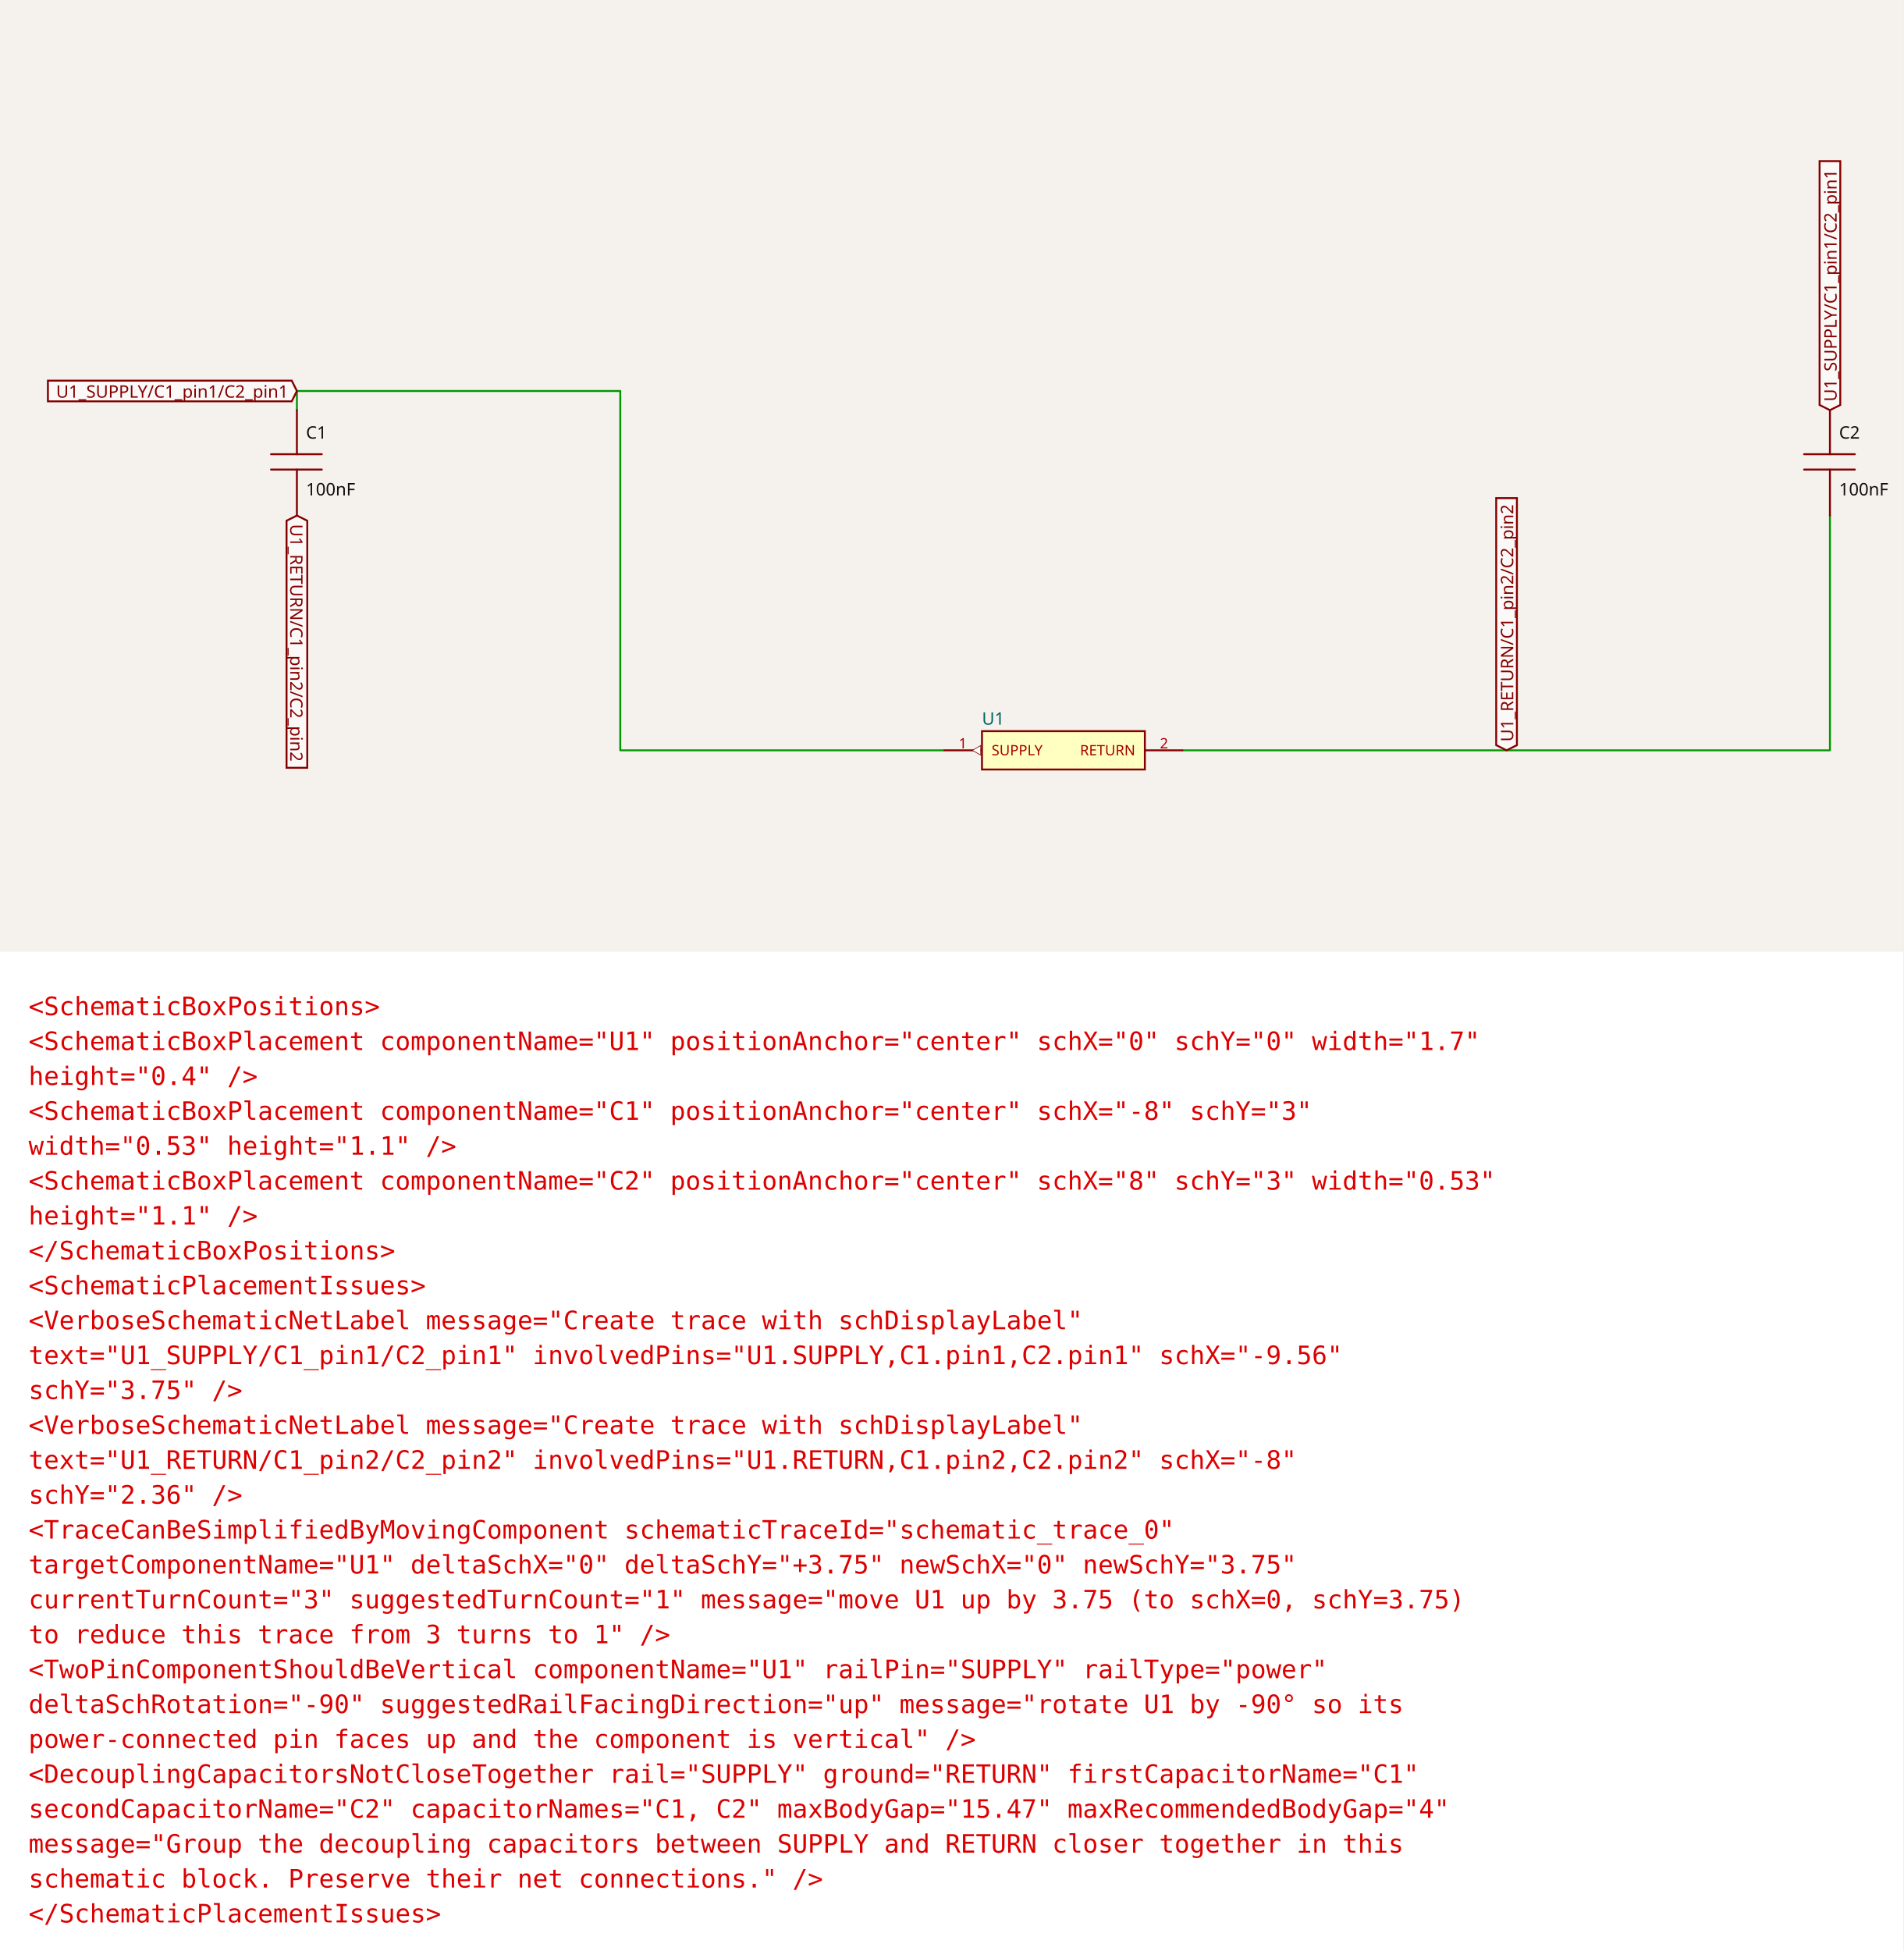
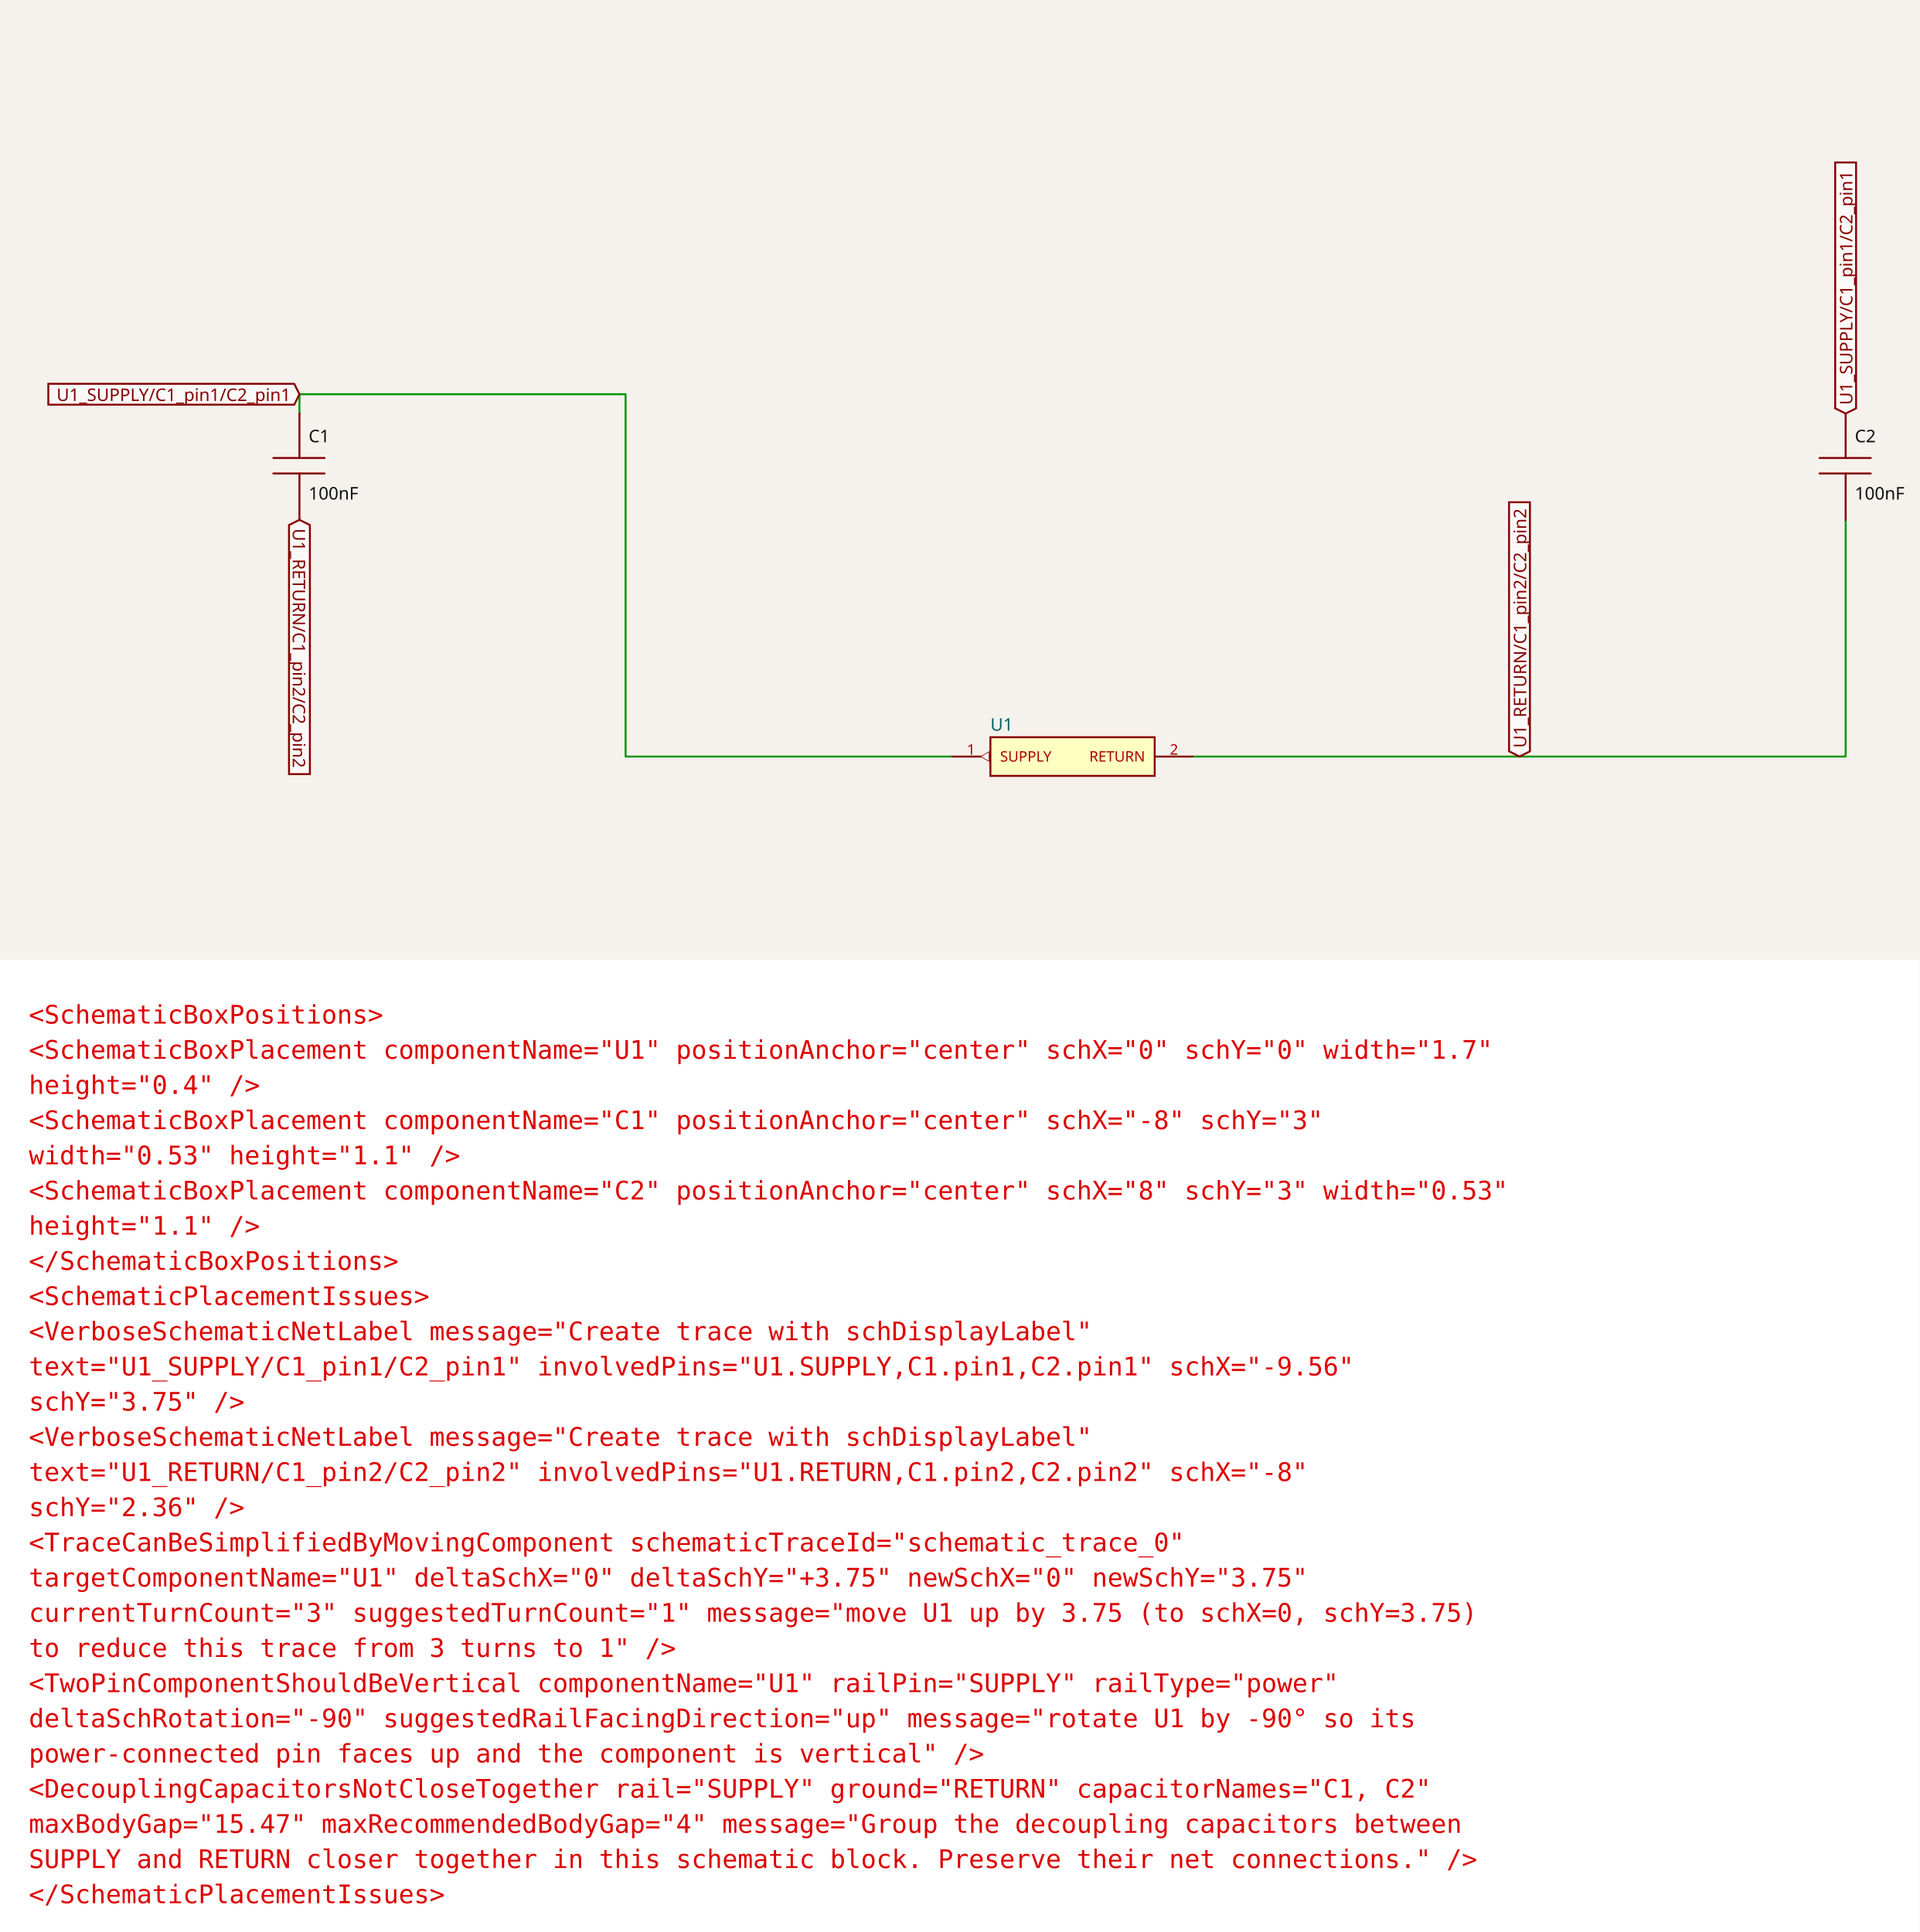
- <svg xmlns="http://www.w3.org/2000/svg" width="1200" height="1230" viewBox="0 0 1200 1230" role="img" aria-label="schematic analysis fixture">
+ <svg xmlns="http://www.w3.org/2000/svg" width="1200" height="1208" viewBox="0 0 1200 1208" role="img" aria-label="schematic analysis fixture">
  <g transform="translate(0, 0)">
    <style>
              .boundary { fill: rgb(245, 241, 237); }
              .schematic-boundary { fill: none; stroke: #fff; }
              .component { fill: none; stroke: rgb(132, 0, 0); }
              .chip { fill: rgb(255, 255, 194); stroke: rgb(132, 0, 0); }
              .component-pin { fill: none; stroke: rgb(132, 0, 0); }
              /* Basic per-trace hover fallback */
              .trace:hover {
                filter: invert(1);
              }
              .trace:hover .trace-crossing-outline {
                opacity: 0;
              }
              .trace:hover .trace-junction {
                filter: invert(1);
              }
              /* Net-hover highlighting: when a trace or its overlays are hovered,
                 invert color for all traces (base + overlays) sharing the same
                 subcircuit connectivity key. Also hide crossing outline during hover. */
              svg:has(:is(g.trace[data-subcircuit-connectivity-map-key="unnamedsubcircuitsubcircuit_source_group_0_connectivity_net0"], g.trace-overlays[data-subcircuit-connectivity-map-key="unnamedsubcircuitsubcircuit_source_group_0_connectivity_net0"]):hover) :is(g.trace[data-subcircuit-connectivity-map-key="unnamedsubcircuitsubcircuit_source_group_0_connectivity_net0"], g.trace-overlays[data-subcircuit-connectivity-map-key="unnamedsubcircuitsubcircuit_source_group_0_connectivity_net0"]) { filter: invert(1); }
svg:has(:is(g.trace[data-subcircuit-connectivity-map-key="unnamedsubcircuitsubcircuit_source_group_0_connectivity_net0"], g.trace-overlays[data-subcircuit-connectivity-map-key="unnamedsubcircuitsubcircuit_source_group_0_connectivity_net0"]):hover) g.trace-overlays[data-subcircuit-connectivity-map-key="unnamedsubcircuitsubcircuit_source_group_0_connectivity_net0"] .trace-crossing-outline { opacity: 0; }
svg:has(:is(g.trace[data-subcircuit-connectivity-map-key="unnamedsubcircuitsubcircuit_source_group_0_connectivity_net1"], g.trace-overlays[data-subcircuit-connectivity-map-key="unnamedsubcircuitsubcircuit_source_group_0_connectivity_net1"]):hover) :is(g.trace[data-subcircuit-connectivity-map-key="unnamedsubcircuitsubcircuit_source_group_0_connectivity_net1"], g.trace-overlays[data-subcircuit-connectivity-map-key="unnamedsubcircuitsubcircuit_source_group_0_connectivity_net1"]) { filter: invert(1); }
svg:has(:is(g.trace[data-subcircuit-connectivity-map-key="unnamedsubcircuitsubcircuit_source_group_0_connectivity_net1"], g.trace-overlays[data-subcircuit-connectivity-map-key="unnamedsubcircuitsubcircuit_source_group_0_connectivity_net1"]):hover) g.trace-overlays[data-subcircuit-connectivity-map-key="unnamedsubcircuitsubcircuit_source_group_0_connectivity_net1"] .trace-crossing-outline { opacity: 0; }
              .text { font-family: sans-serif; fill: rgb(0, 150, 0); }
              .pin-number { fill: rgb(169, 0, 0); }
              .port-label { fill: rgb(0, 100, 100); }
              .component-name { fill: rgb(0, 100, 100); }

            </style>
    <rect class="boundary" x="0" y="0" width="1200" height="600" />
    <g class="trace sch-trace" data-layer="base" data-circuit-json-type="schematic_trace" data-schematic-trace-id="schematic_trace_0" data-subcircuit-connectivity-map-key="unnamedsubcircuitsubcircuit_source_group_0_connectivity_net0">
      <path d="M 187.196 258.578 L 187.196 246.495 L 391.086 246.495 L 391.086 473.04 L 594.976 473.04" class="trace-invisible-hover-outline sch-trace-hitbox" stroke="rgb(0, 150, 0)" fill="none" stroke-width="9.666px" stroke-linecap="round" opacity="0" stroke-linejoin="round" />
      <path class="sch-trace-path" d="M 187.196 258.578 L 187.196 246.495 L 391.086 246.495 L 391.086 473.04 L 594.976 473.04" stroke="rgb(0, 150, 0)" fill="none" stroke-width="1.208px" stroke-linecap="round" stroke-linejoin="round" />
    </g>
    <g class="trace sch-trace" data-layer="base" data-circuit-json-type="schematic_trace" data-schematic-trace-id="schematic_trace_1" data-subcircuit-connectivity-map-key="unnamedsubcircuitsubcircuit_source_group_0_connectivity_net1">
      <path d="M 746.005 473.04 L 1153.785 473.04 L 1153.785 325.031" class="trace-invisible-hover-outline sch-trace-hitbox" stroke="rgb(0, 150, 0)" fill="none" stroke-width="9.666px" stroke-linecap="round" opacity="0" stroke-linejoin="round" />
      <path class="sch-trace-path" d="M 746.005 473.04 L 1153.785 473.04 L 1153.785 325.031" stroke="rgb(0, 150, 0)" fill="none" stroke-width="1.208px" stroke-linecap="round" stroke-linejoin="round" />
    </g>
    <g class="trace-overlays sch-trace-overlays" data-layer="overlay" data-circuit-json-type="schematic_trace" data-schematic-trace-id="schematic_trace_0" data-subcircuit-connectivity-map-key="unnamedsubcircuitsubcircuit_source_group_0_connectivity_net0" />
    <g class="trace-overlays sch-trace-overlays" data-layer="overlay" data-circuit-json-type="schematic_trace" data-schematic-trace-id="schematic_trace_1" data-subcircuit-connectivity-map-key="unnamedsubcircuitsubcircuit_source_group_0_connectivity_net1" />
    <g class="sch-component" data-circuit-json-type="schematic_component" data-schematic-component-id="schematic_component_0">
      <rect class="component chip sch-component-body" x="619.14" y="460.957" width="102.7" height="24.165" stroke-width="1.208px" fill="rgb(255, 255, 194)" stroke="rgb(132, 0, 0)" />
      <rect class="component-overlay sch-component-overlay" x="619.14" y="460.957" width="102.7" height="24.165" fill="transparent" />
      <text class="sch-text" x="619.14" y="492.975" fill="#006464" text-anchor="start" dominant-baseline="middle" font-family="sans-serif" font-size="10.874px" transform="rotate(0, 619.1405, 492.9754)" />
      <text class="sch-text" x="619.14" y="453.104" fill="#006464" text-anchor="start" dominant-baseline="middle" font-family="sans-serif" font-size="10.874px" transform="rotate(0, 619.1405, 453.1037)">U1</text>
      <line class="component-pin sch-component-pin sch-port-line" x1="619.14" y1="473.04" x2="594.976" y2="473.04" stroke-width="1.208px" />
      <g class="sch-port" data-schematic-port-id="source_port_0">
        <rect x="593.768" y="471.831" width="2.416" height="2.416" opacity="0" />
      </g>
      <polygon points="613.099,473.04 618.331,470.019 618.331,476.06" fill="white" stroke="rgb(132, 0, 0)" stroke-width="0.403px" />
      <text class="pin-number sch-pin-number" x="607.058" y="471.831" style="font-family: sans-serif;" fill="rgb(169, 0, 0)" text-anchor="middle" dominant-baseline="auto" font-size="9.062px" transform="">1</text>
      <text class="pin-number sch-pin-label" x="625.182" y="473.04" style="font-family: sans-serif;" fill="rgb(169, 0, 0)" text-anchor="start" dominant-baseline="middle" font-size="9.062px" transform="">SUPPLY</text>
      <line class="component-pin sch-component-pin sch-port-line" x1="721.841" y1="473.04" x2="746.005" y2="473.04" stroke-width="1.208px" />
      <g class="sch-port" data-schematic-port-id="source_port_1">
        <rect x="744.797" y="471.831" width="2.416" height="2.416" opacity="0" />
      </g>
      <text class="pin-number sch-pin-number" x="733.923" y="471.831" style="font-family: sans-serif;" fill="rgb(169, 0, 0)" text-anchor="middle" dominant-baseline="auto" font-size="9.062px" transform="">2</text>
      <text class="pin-number sch-pin-label" x="715.799" y="473.04" style="font-family: sans-serif;" fill="rgb(169, 0, 0)" text-anchor="end" dominant-baseline="middle" font-size="9.062px" transform="">RETURN</text>
    </g>
    <g class="sch-component" data-circuit-json-type="schematic_component" data-schematic-component-id="schematic_component_1">
      <rect class="component-overlay sch-component-overlay" x="170.885" y="258.578" width="32.018" height="66.453" fill="transparent" />
      <path class="sch-component-symbol-path" d="M 187.196 325.031 L 187.196 296.033" stroke="rgb(132, 0, 0)" fill="none" stroke-width="1.208px" stroke-linecap="round" />
      <path class="sch-component-symbol-path" d="M 187.196 286.367 L 187.196 258.578" stroke="rgb(132, 0, 0)" fill="none" stroke-width="1.208px" stroke-linecap="round" />
      <path class="sch-component-symbol-path" d="M 202.903 296.033 L 170.885 296.033" stroke="rgb(132, 0, 0)" fill="none" stroke-width="1.208px" stroke-linecap="round" />
      <path class="sch-component-symbol-path" d="M 202.903 286.367 L 170.885 286.367" stroke="rgb(132, 0, 0)" fill="none" stroke-width="1.208px" stroke-linecap="round" />
      <text class="sch-component-name sch-component-text" x="192.935" y="279.722" stroke="rgb(245, 241, 237)" stroke-width="1.208px" paint-order="stroke" fill="rgb(15, 15, 15)" font-family="sans-serif" text-anchor="start" dominant-baseline="ideographic" font-size="10.874px">C1</text>
      <text class="sch-component-text" x="192.935" y="303.886" fill="rgb(15, 15, 15)" font-family="sans-serif" text-anchor="start" dominant-baseline="hanging" font-size="10.874px">100nF</text>
    </g>
    <g class="sch-component" data-circuit-json-type="schematic_component" data-schematic-component-id="schematic_component_2">
      <rect class="component-overlay sch-component-overlay" x="1137.474" y="258.578" width="32.018" height="66.453" fill="transparent" />
      <path class="sch-component-symbol-path" d="M 1153.785 325.031 L 1153.785 296.033" stroke="rgb(132, 0, 0)" fill="none" stroke-width="1.208px" stroke-linecap="round" />
      <path class="sch-component-symbol-path" d="M 1153.785 286.367 L 1153.785 258.578" stroke="rgb(132, 0, 0)" fill="none" stroke-width="1.208px" stroke-linecap="round" />
      <path class="sch-component-symbol-path" d="M 1169.492 296.033 L 1137.474 296.033" stroke="rgb(132, 0, 0)" fill="none" stroke-width="1.208px" stroke-linecap="round" />
      <path class="sch-component-symbol-path" d="M 1169.492 286.367 L 1137.474 286.367" stroke="rgb(132, 0, 0)" fill="none" stroke-width="1.208px" stroke-linecap="round" />
      <text class="sch-component-name sch-component-text" x="1159.524" y="279.722" stroke="rgb(245, 241, 237)" stroke-width="1.208px" paint-order="stroke" fill="rgb(15, 15, 15)" font-family="sans-serif" text-anchor="start" dominant-baseline="ideographic" font-size="10.874px">C2</text>
      <text class="sch-component-text" x="1159.524" y="303.886" fill="rgb(15, 15, 15)" font-family="sans-serif" text-anchor="start" dominant-baseline="hanging" font-size="10.874px">100nF</text>
    </g>
    <g class="schematic-port-hover sch-port-hover" data-schematic-port-id="source_port_0">
      <circle cx="594.976" cy="473.04" r="2.416" fill="red" opacity="0" />
    </g>
    <g class="schematic-port-hover sch-port-hover" data-schematic-port-id="source_port_1">
      <circle cx="746.005" cy="473.04" r="2.416" fill="red" opacity="0" />
    </g>
    <g class="schematic-port-hover sch-port-hover" data-schematic-port-id="source_port_2">
      <circle cx="187.196" cy="258.578" r="2.416" fill="red" opacity="0" />
    </g>
    <g class="schematic-port-hover sch-port-hover" data-schematic-port-id="source_port_3">
      <circle cx="187.196" cy="325.031" r="2.416" fill="red" opacity="0" />
    </g>
    <g class="schematic-port-hover sch-port-hover" data-schematic-port-id="source_port_4">
      <circle cx="1153.785" cy="258.578" r="2.416" fill="red" opacity="0" />
    </g>
    <g class="schematic-port-hover sch-port-hover" data-schematic-port-id="source_port_5">
      <circle cx="1153.785" cy="325.031" r="2.416" fill="red" opacity="0" />
    </g>
    <path class="net-label sch-net-label" d="     M 187.196,246.495     L 183.934,253.02     L 30.206,253.02     L 30.206,239.971     L 183.934,239.971     Z   " fill="rgba(255, 255, 255, 0.6)" stroke="rgb(132, 0, 0)" stroke-width="1.208px" />
    <text class="net-label-text sch-net-label-text" x="181.759" y="246.495" fill="rgb(132, 0, 0)" text-anchor="end" dominant-baseline="central" font-family="sans-serif" font-variant-numeric="tabular-nums" font-size="10.874px" transform="">U1_SUPPLY/C1_pin1/C2_pin1</text>
    <path class="net-label sch-net-label" d="     M 1153.785,258.578     L 1147.26,255.315     L 1147.26,101.587     L 1160.309,101.587     L 1160.309,255.315     Z   " fill="rgba(255, 255, 255, 0.6)" stroke="rgb(132, 0, 0)" stroke-width="1.208px" />
    <text class="net-label-text sch-net-label-text" x="1153.785" y="253.141" fill="rgb(132, 0, 0)" text-anchor="start" dominant-baseline="central" font-family="sans-serif" font-variant-numeric="tabular-nums" font-size="10.874px" transform="rotate(-90 1153.785 253.1406)">U1_SUPPLY/C1_pin1/C2_pin1</text>
    <path class="net-label sch-net-label" d="     M 187.196,325.031     L 193.721,328.293     L 193.721,484.035     L 180.672,484.035     L 180.672,328.293     Z   " fill="rgba(255, 255, 255, 0.6)" stroke="rgb(132, 0, 0)" stroke-width="1.208px" />
    <text class="net-label-text sch-net-label-text" x="187.196" y="330.468" fill="rgb(132, 0, 0)" text-anchor="start" dominant-baseline="central" font-family="sans-serif" font-variant-numeric="tabular-nums" font-size="10.874px" transform="rotate(90 187.1961 330.4677)">U1_RETURN/C1_pin2/C2_pin2</text>
    <path class="net-label sch-net-label" d="     M 949.895,473.04     L 943.371,469.777     L 943.371,314.036     L 956.42,314.036     L 956.42,469.777     Z   " fill="rgba(255, 255, 255, 0.6)" stroke="rgb(132, 0, 0)" stroke-width="1.208px" />
    <text class="net-label-text sch-net-label-text" x="949.895" y="467.602" fill="rgb(132, 0, 0)" text-anchor="start" dominant-baseline="central" font-family="sans-serif" font-variant-numeric="tabular-nums" font-size="10.874px" transform="rotate(-90 949.8951 467.6025)">U1_RETURN/C1_pin2/C2_pin2</text>
  </g>
  <g transform="translate(0, 600) scale(1, 1) translate(0, 0)">
    <rect width="100%" height="100%" fill="#fff" />
    <text x="18" y="40" fill="#d00" font-family="Menlo, Consolas, monospace" font-size="16">
      <tspan x="18" dy="0">&lt;SchematicBoxPositions&gt;</tspan>
      <tspan x="18" dy="22">&lt;SchematicBoxPlacement componentName="U1" positionAnchor="center" schX="0" schY="0" width="1.7"</tspan>
      <tspan x="18" dy="22">  height="0.4" /&gt;</tspan>
      <tspan x="18" dy="22">&lt;SchematicBoxPlacement componentName="C1" positionAnchor="center" schX="-8" schY="3"</tspan>
      <tspan x="18" dy="22">  width="0.53" height="1.1" /&gt;</tspan>
      <tspan x="18" dy="22">&lt;SchematicBoxPlacement componentName="C2" positionAnchor="center" schX="8" schY="3" width="0.53"</tspan>
      <tspan x="18" dy="22">  height="1.1" /&gt;</tspan>
      <tspan x="18" dy="22">&lt;/SchematicBoxPositions&gt;</tspan>
      <tspan x="18" dy="22">&lt;SchematicPlacementIssues&gt;</tspan>
      <tspan x="18" dy="22">&lt;VerboseSchematicNetLabel message="Create trace with schDisplayLabel"</tspan>
      <tspan x="18" dy="22">  text="U1_SUPPLY/C1_pin1/C2_pin1" involvedPins="U1.SUPPLY,C1.pin1,C2.pin1" schX="-9.56"</tspan>
      <tspan x="18" dy="22">  schY="3.75" /&gt;</tspan>
      <tspan x="18" dy="22">&lt;VerboseSchematicNetLabel message="Create trace with schDisplayLabel"</tspan>
      <tspan x="18" dy="22">  text="U1_RETURN/C1_pin2/C2_pin2" involvedPins="U1.RETURN,C1.pin2,C2.pin2" schX="-8"</tspan>
      <tspan x="18" dy="22">  schY="2.36" /&gt;</tspan>
      <tspan x="18" dy="22">&lt;TraceCanBeSimplifiedByMovingComponent schematicTraceId="schematic_trace_0"</tspan>
      <tspan x="18" dy="22">  targetComponentName="U1" deltaSchX="0" deltaSchY="+3.75" newSchX="0" newSchY="3.75"</tspan>
      <tspan x="18" dy="22">  currentTurnCount="3" suggestedTurnCount="1" message="move U1 up by 3.75 (to schX=0, schY=3.75)</tspan>
      <tspan x="18" dy="22">  to reduce this trace from 3 turns to 1" /&gt;</tspan>
      <tspan x="18" dy="22">&lt;TwoPinComponentShouldBeVertical componentName="U1" railPin="SUPPLY" railType="power"</tspan>
      <tspan x="18" dy="22">  deltaSchRotation="-90" suggestedRailFacingDirection="up" message="rotate U1 by -90° so its</tspan>
      <tspan x="18" dy="22">  power-connected pin faces up and the component is vertical" /&gt;</tspan>
-       <tspan x="18" dy="22">&lt;DecouplingCapacitorsNotCloseTogether rail="SUPPLY" ground="RETURN" firstCapacitorName="C1"</tspan>
-       <tspan x="18" dy="22">  secondCapacitorName="C2" capacitorNames="C1, C2" maxBodyGap="15.47" maxRecommendedBodyGap="4"</tspan>
-       <tspan x="18" dy="22">  message="Group the decoupling capacitors between SUPPLY and RETURN closer together in this</tspan>
-       <tspan x="18" dy="22">  schematic block. Preserve their net connections." /&gt;</tspan>
+       <tspan x="18" dy="22">&lt;DecouplingCapacitorsNotCloseTogether rail="SUPPLY" ground="RETURN" capacitorNames="C1, C2"</tspan>
+       <tspan x="18" dy="22">  maxBodyGap="15.47" maxRecommendedBodyGap="4" message="Group the decoupling capacitors between</tspan>
+       <tspan x="18" dy="22">  SUPPLY and RETURN closer together in this schematic block. Preserve their net connections." /&gt;</tspan>
      <tspan x="18" dy="22">&lt;/SchematicPlacementIssues&gt;</tspan>
    </text>
  </g>
</svg>
